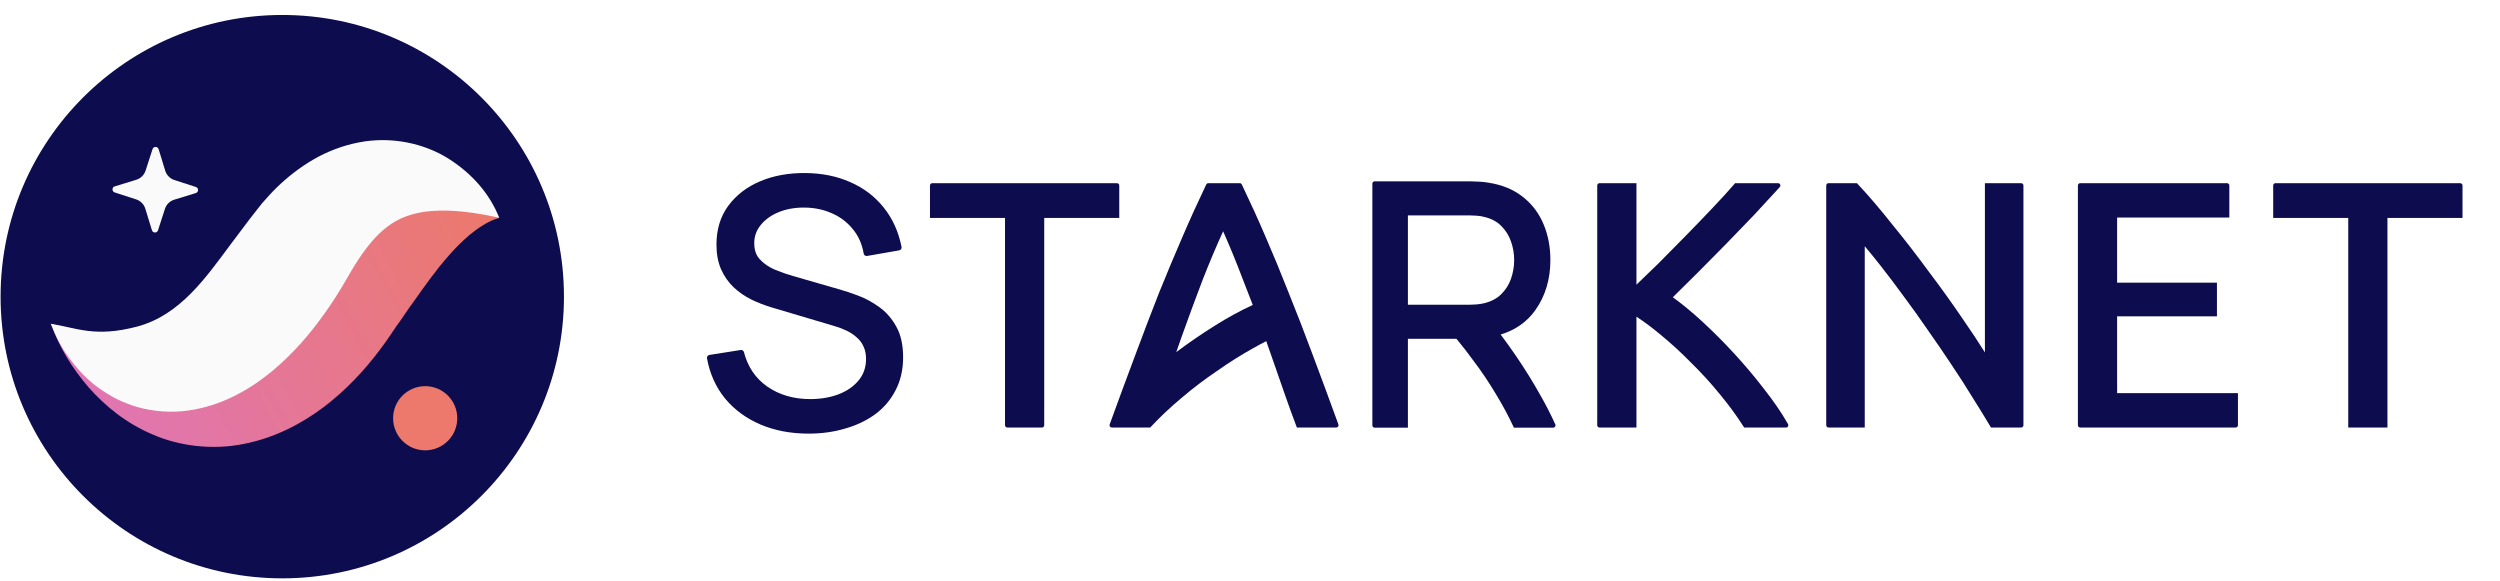
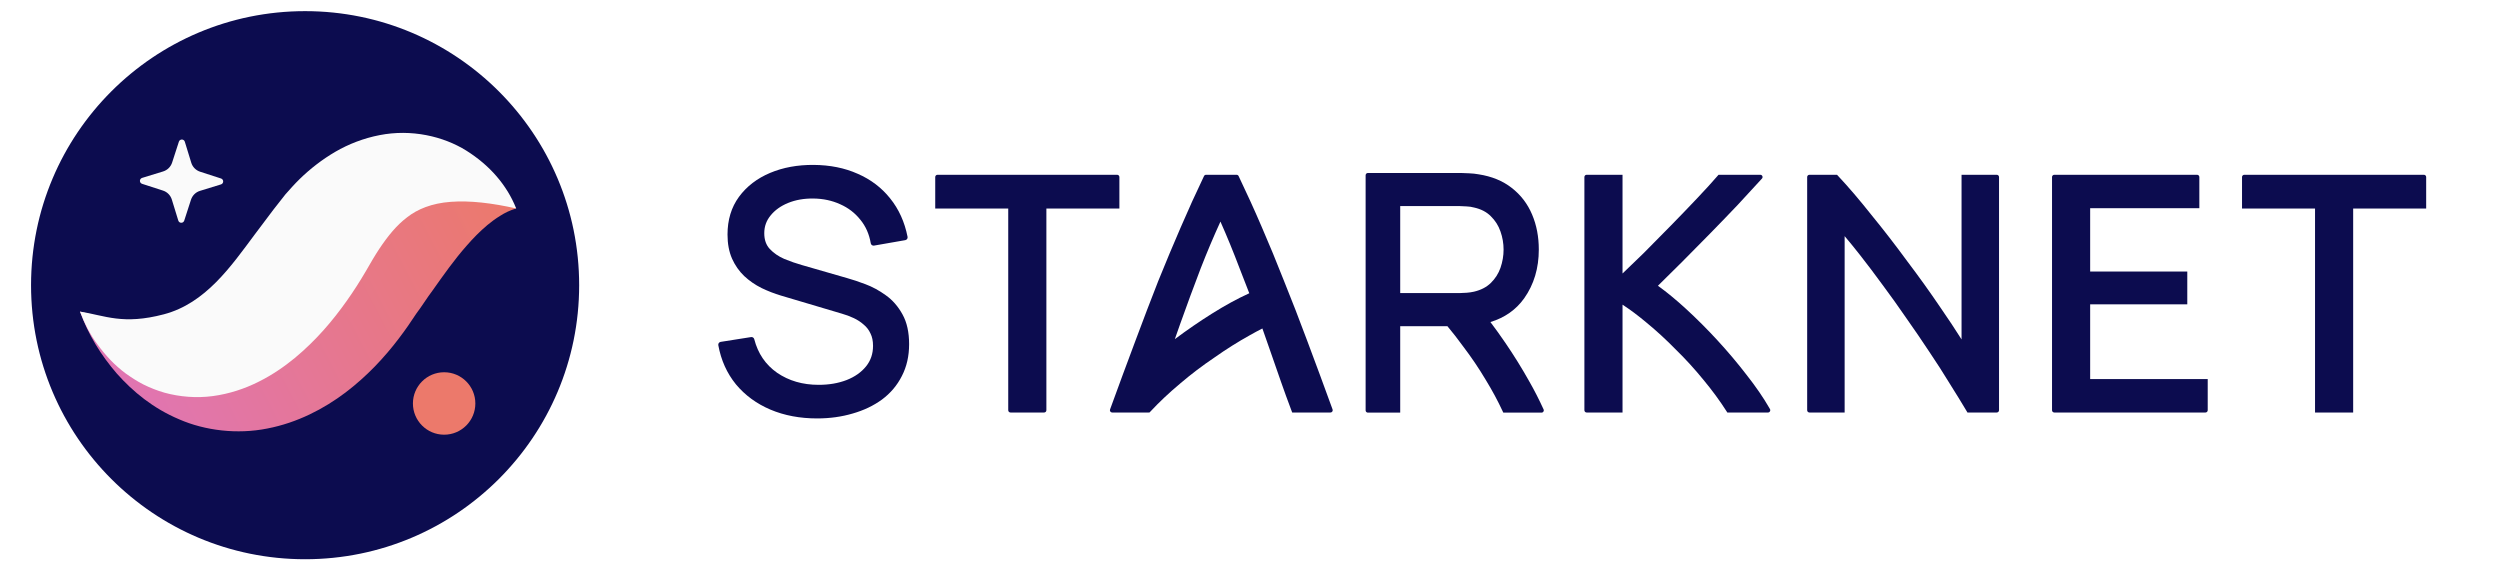
- <svg xmlns="http://www.w3.org/2000/svg" width="142" height="33" viewBox="0 0 142 33" fill="none">
-   <path fill-rule="evenodd" clip-rule="evenodd" d="M0.033 16.85C0.033 25.686 7.196 32.85 16.033 32.85C24.869 32.85 32.033 25.686 32.033 16.85C32.033 8.013 24.869 0.85 16.033 0.85C7.196 0.85 0.033 8.013 0.033 16.85Z" fill="#0C0C4F" />
-   <path fill-rule="evenodd" clip-rule="evenodd" d="M8.975 13.081L9.37 11.861C9.451 11.612 9.647 11.419 9.896 11.343L11.122 10.966C11.292 10.914 11.293 10.675 11.125 10.62L9.904 10.225C9.656 10.145 9.463 9.949 9.386 9.7L9.01 8.474C8.958 8.304 8.719 8.303 8.664 8.471L8.269 9.692C8.189 9.939 7.993 10.132 7.744 10.209L6.518 10.586C6.348 10.638 6.346 10.877 6.515 10.931L7.735 11.326C7.983 11.407 8.176 11.603 8.253 11.852L8.63 13.078C8.681 13.248 8.921 13.249 8.975 13.081Z" fill="#FAFAFA" />
-   <path fill-rule="evenodd" clip-rule="evenodd" d="M28.357 12.371C27.851 11.806 27.062 11.488 26.295 11.357C25.522 11.232 24.712 11.244 23.948 11.379C22.404 11.64 21.001 12.28 19.777 13.069C19.142 13.456 18.6 13.904 18.039 14.36C17.768 14.591 17.522 14.836 17.265 15.079L16.563 15.777C15.8 16.574 15.049 17.3 14.321 17.902C13.591 18.501 12.909 18.956 12.236 19.274C11.563 19.593 10.844 19.781 9.906 19.811C8.977 19.844 7.877 19.676 6.701 19.399C5.518 19.123 4.276 18.73 2.889 18.392C3.373 19.736 4.102 20.923 5.038 22.008C5.985 23.074 7.168 24.046 8.687 24.685C10.185 25.339 12.066 25.573 13.826 25.219C15.59 24.88 17.138 24.064 18.39 23.119C19.644 22.166 20.659 21.079 21.515 19.95C21.751 19.638 21.876 19.463 22.047 19.219L22.52 18.519C22.848 18.086 23.147 17.593 23.472 17.165C24.109 16.266 24.737 15.369 25.467 14.542C25.834 14.123 26.222 13.722 26.679 13.337C26.907 13.149 27.154 12.964 27.427 12.799C27.704 12.62 27.997 12.48 28.357 12.371Z" fill="url(#paint0_linear_1370_41452)" />
-   <path fill-rule="evenodd" clip-rule="evenodd" d="M28.357 12.37C27.814 11 26.804 9.846 25.449 8.995C24.102 8.153 22.232 7.724 20.378 8.09C19.462 8.267 18.575 8.608 17.796 9.062C17.021 9.514 16.327 10.059 15.726 10.643C15.425 10.936 15.153 11.242 14.882 11.549L14.181 12.444L13.097 13.883C11.716 15.736 10.228 17.907 7.787 18.55C5.391 19.181 4.351 18.622 2.889 18.391C3.156 19.082 3.487 19.752 3.937 20.342C4.377 20.944 4.898 21.509 5.545 21.994C5.872 22.226 6.218 22.456 6.601 22.651C6.983 22.839 7.395 23.005 7.834 23.13C8.708 23.369 9.692 23.453 10.645 23.324C11.598 23.197 12.51 22.895 13.306 22.494C14.108 22.096 14.807 21.612 15.432 21.101C16.672 20.071 17.637 18.933 18.452 17.782C18.862 17.206 19.235 16.62 19.579 16.034L19.984 15.336C20.108 15.132 20.233 14.927 20.36 14.735C20.873 13.967 21.376 13.351 21.985 12.889C22.587 12.415 23.424 12.064 24.543 11.983C25.658 11.9 26.944 12.053 28.357 12.37Z" fill="#FAFAFA" />
-   <path fill-rule="evenodd" clip-rule="evenodd" d="M22.328 23.756C22.328 24.763 23.144 25.579 24.151 25.579C25.157 25.579 25.973 24.763 25.973 23.756C25.973 22.75 25.157 21.934 24.151 21.934C23.144 21.934 22.328 22.75 22.328 23.756Z" fill="#EC796B" />
-   <path d="M139.87 12.377V10.536C139.87 10.463 139.81 10.404 139.737 10.404H129.25C129.177 10.404 129.118 10.463 129.118 10.536V12.377H133.38V24.284H135.607V12.377H139.87Z" fill="#0C0C4F" />
-   <path d="M118.158 10.404C118.085 10.404 118.025 10.463 118.025 10.536V24.152C118.025 24.225 118.085 24.284 118.158 24.284H126.983C127.056 24.284 127.115 24.225 127.115 24.152V22.331H120.252V17.969H125.922V16.055H120.252V12.357H126.626V10.536C126.626 10.463 126.567 10.404 126.494 10.404H118.158Z" fill="#0C0C4F" />
-   <path d="M113.04 24.203L113.088 24.284H114.799C114.872 24.284 114.931 24.225 114.931 24.152V10.536C114.931 10.463 114.872 10.404 114.799 10.404H112.743V20.017C112.386 19.448 111.972 18.823 111.5 18.14C110.899 17.252 110.253 16.351 109.561 15.437C108.882 14.51 108.19 13.616 107.484 12.754C106.792 11.878 106.137 11.112 105.521 10.456L105.472 10.404H103.862C103.789 10.404 103.73 10.463 103.73 10.536V24.152C103.73 24.225 103.789 24.284 103.862 24.284H105.918V13.986C106.199 14.319 106.498 14.686 106.815 15.09C107.244 15.636 107.686 16.221 108.141 16.845L108.142 16.846L108.142 16.846C108.597 17.457 109.052 18.094 109.507 18.757L109.508 18.758L109.508 18.759C109.977 19.422 110.425 20.079 110.855 20.73L110.855 20.73L110.855 20.731C111.284 21.368 111.68 21.985 112.044 22.582L112.045 22.583L112.045 22.584C112.423 23.183 112.754 23.723 113.04 24.203Z" fill="#0C0C4F" />
-   <path d="M101.04 10.681L101.09 10.626C101.168 10.541 101.107 10.404 100.993 10.404H98.555L98.505 10.462C98.182 10.837 97.779 11.278 97.298 11.785L97.298 11.785C96.83 12.28 96.328 12.801 95.794 13.348C95.261 13.895 94.721 14.441 94.174 14.988C93.736 15.415 93.328 15.808 92.95 16.169V10.404H90.855C90.782 10.404 90.723 10.463 90.723 10.536V24.152C90.723 24.225 90.782 24.284 90.855 24.284H92.95V17.987C93.409 18.288 93.879 18.641 94.359 19.044L94.36 19.045L94.361 19.046C94.943 19.524 95.512 20.048 96.068 20.617L96.07 20.619L96.071 20.62C96.64 21.176 97.177 21.764 97.681 22.385L97.681 22.386L97.682 22.386C98.186 22.994 98.632 23.601 99.019 24.208L99.068 24.284H101.444C101.546 24.284 101.609 24.174 101.559 24.086L101.53 24.037C101.174 23.416 100.726 22.764 100.188 22.082C99.664 21.4 99.1 20.732 98.498 20.077C97.895 19.422 97.279 18.806 96.65 18.229C96.08 17.707 95.535 17.258 95.016 16.884C95.458 16.453 95.926 15.991 96.42 15.496C96.968 14.948 97.516 14.394 98.064 13.833C98.625 13.259 99.16 12.704 99.669 12.169L99.67 12.168L99.67 12.168C100.179 11.62 100.635 11.124 101.04 10.681Z" fill="#0C0C4F" />
-   <path fill-rule="evenodd" clip-rule="evenodd" d="M78.082 10.299C78.009 10.299 77.95 10.358 77.95 10.431V24.159C77.95 24.232 78.009 24.291 78.082 24.291H79.969V19.244H82.726C83.036 19.615 83.338 20.004 83.633 20.409L83.634 20.411L83.635 20.412C84.118 21.045 84.564 21.705 84.973 22.392L84.973 22.393L84.974 22.394C85.344 23.002 85.668 23.603 85.944 24.196L85.989 24.291H88.222C88.317 24.291 88.381 24.193 88.342 24.106C88.085 23.543 87.806 22.992 87.497 22.455C87.077 21.705 86.617 20.962 86.115 20.227C85.829 19.807 85.536 19.398 85.237 19.002C86.07 18.747 86.729 18.287 87.206 17.619L87.206 17.618C87.778 16.809 88.062 15.858 88.062 14.771C88.062 14.025 87.932 13.342 87.669 12.724C87.406 12.098 87.009 11.579 86.48 11.169C85.955 10.757 85.309 10.495 84.547 10.377C84.369 10.345 84.186 10.325 83.997 10.318C83.812 10.306 83.651 10.299 83.514 10.299C82.935 10.299 82.356 10.299 81.777 10.299L81.777 10.299C80.545 10.299 79.314 10.299 78.082 10.299ZM86.005 14.771C86.005 15.132 85.945 15.487 85.824 15.837C85.706 16.173 85.518 16.467 85.258 16.722C85.011 16.962 84.686 17.133 84.274 17.229C84.143 17.259 84.002 17.28 83.852 17.292L83.851 17.292L83.851 17.292C83.703 17.304 83.571 17.31 83.457 17.31H79.969V12.233H83.457C83.571 12.233 83.703 12.239 83.851 12.251L83.855 12.251L83.858 12.252C84.005 12.258 84.141 12.278 84.267 12.312L84.271 12.313L84.275 12.314C84.686 12.404 85.01 12.574 85.256 12.82L85.257 12.821L85.258 12.821C85.518 13.075 85.706 13.373 85.824 13.715L85.824 13.716L85.825 13.716C85.945 14.059 86.005 14.411 86.005 14.771Z" fill="#0C0C4F" />
-   <path fill-rule="evenodd" clip-rule="evenodd" d="M72.996 22.452L72.996 22.452L72.996 22.453C73.192 23.015 73.401 23.589 73.623 24.177L73.663 24.284H75.897C75.989 24.284 76.053 24.193 76.021 24.107C75.534 22.766 75.041 21.427 74.538 20.092C74.082 18.866 73.632 17.705 73.188 16.608C72.757 15.512 72.327 14.468 71.896 13.476C71.464 12.467 71.009 11.469 70.535 10.479C70.513 10.433 70.467 10.404 70.416 10.404H68.634C68.584 10.404 68.537 10.433 68.515 10.479C68.041 11.469 67.587 12.467 67.154 13.476C66.724 14.468 66.287 15.512 65.843 16.608L65.843 16.608L65.842 16.609C65.412 17.705 64.968 18.866 64.512 20.092C64.009 21.427 63.517 22.766 63.029 24.107C62.998 24.193 63.061 24.284 63.153 24.284H65.291L65.291 24.284H65.333L65.382 24.231C65.898 23.677 66.475 23.134 67.112 22.601L67.113 22.6L67.114 22.6C67.754 22.053 68.421 21.547 69.115 21.079L69.117 21.078L69.118 21.077C69.803 20.594 70.491 20.16 71.184 19.776L71.185 19.775L71.186 19.775C71.435 19.633 71.681 19.5 71.923 19.378L72.39 20.713L72.391 20.714L72.391 20.714C72.599 21.3 72.8 21.879 72.996 22.452ZM70.593 15.868L70.593 15.869L70.594 15.87C70.782 16.346 70.97 16.831 71.158 17.323C71.144 17.329 71.13 17.335 71.115 17.342C70.453 17.644 69.741 18.034 68.98 18.511C68.252 18.968 67.529 19.464 66.812 20L67.115 19.133C67.517 18.006 67.919 16.918 68.32 15.869C68.69 14.922 69.074 14.012 69.474 13.138C69.862 14.012 70.235 14.922 70.593 15.868Z" fill="#0C0C4F" />
-   <path d="M63.574 12.377V10.536C63.574 10.463 63.515 10.404 63.442 10.404H52.955C52.882 10.404 52.823 10.463 52.823 10.536V12.377H57.085V24.152C57.085 24.225 57.144 24.284 57.217 24.284H59.18C59.253 24.284 59.312 24.225 59.312 24.152V12.377H63.574Z" fill="#0C0C4F" />
-   <path d="M43.2 24.115L43.2 24.115C42.392 23.77 41.72 23.279 41.187 22.64L41.187 22.639L41.186 22.638C40.659 21.991 40.316 21.228 40.157 20.353C40.15 20.309 40.16 20.264 40.185 20.228C40.211 20.191 40.25 20.167 40.294 20.16L42.071 19.88C42.155 19.867 42.235 19.92 42.256 20.002C42.472 20.841 42.916 21.492 43.59 21.964C44.274 22.432 45.08 22.668 46.016 22.668C46.623 22.668 47.165 22.574 47.645 22.39C48.131 22.199 48.508 21.931 48.783 21.59C49.054 21.255 49.191 20.858 49.191 20.391C49.191 20.101 49.139 19.864 49.044 19.673L49.042 19.668C48.949 19.465 48.819 19.295 48.652 19.157L48.648 19.153C48.48 19.003 48.287 18.877 48.069 18.773C47.846 18.668 47.613 18.581 47.371 18.513L47.369 18.512L43.825 17.46C43.431 17.341 43.049 17.193 42.681 17.016L42.68 17.015L42.679 17.015C42.305 16.828 41.97 16.597 41.675 16.322L41.674 16.321L41.673 16.32C41.374 16.035 41.136 15.695 40.961 15.303L40.96 15.302C40.782 14.897 40.695 14.426 40.695 13.894C40.695 13.04 40.916 12.303 41.364 11.691L41.365 11.691C41.815 11.079 42.422 10.614 43.181 10.295C43.938 9.976 44.788 9.822 45.727 9.828C46.679 9.835 47.536 10.006 48.293 10.344C49.056 10.676 49.69 11.156 50.19 11.782C50.697 12.41 51.035 13.159 51.208 14.026C51.216 14.069 51.207 14.114 51.182 14.151C51.157 14.188 51.118 14.213 51.074 14.22L49.249 14.539C49.206 14.547 49.161 14.537 49.126 14.511C49.09 14.486 49.065 14.447 49.058 14.404C48.966 13.864 48.761 13.405 48.447 13.024L48.445 13.022C48.134 12.631 47.743 12.332 47.272 12.124L47.27 12.123C46.797 11.908 46.276 11.796 45.705 11.79L45.705 11.79C45.157 11.784 44.668 11.871 44.234 12.048C43.799 12.226 43.46 12.471 43.209 12.781L43.209 12.782C42.963 13.081 42.841 13.423 42.841 13.816C42.841 14.207 42.952 14.509 43.163 14.736C43.39 14.976 43.67 15.169 44.005 15.315C44.359 15.461 44.703 15.581 45.037 15.675L45.038 15.675L47.682 16.438C47.991 16.523 48.343 16.641 48.738 16.79C49.152 16.943 49.551 17.16 49.935 17.438C50.33 17.717 50.655 18.09 50.91 18.553C51.172 19.023 51.297 19.606 51.297 20.294C51.297 20.986 51.158 21.608 50.874 22.155C50.598 22.7 50.211 23.157 49.715 23.526L49.714 23.526C49.221 23.887 48.649 24.158 48.002 24.343C47.355 24.535 46.664 24.63 45.929 24.63C44.925 24.63 44.015 24.459 43.2 24.115Z" fill="#0C0C4F" />
+ <svg xmlns="http://www.w3.org/2000/svg" height="40" viewBox="0 0 178 41" fill="none" width="178">
+   <path d="M0.041 20.814C0.041 31.859 8.995 40.813 20.041 40.813C31.087 40.813 40.042 31.859 40.042 20.814C40.042 9.768 31.087 0.813 20.041 0.813C8.995 0.813 0.041 9.768 0.041 20.814Z" fill="#0C0C4F" fill-rule="evenodd" clip-rule="evenodd" />
+   <path fill-rule="evenodd" clip-rule="evenodd" d="M11.22 16.101L11.713 14.576C11.814 14.266 12.058 14.024 12.37 13.929L13.902 13.458C14.115 13.393 14.116 13.094 13.906 13.026L12.38 12.532C12.07 12.431 11.829 12.187 11.733 11.875L11.262 10.342C11.198 10.131 10.898 10.129 10.83 10.34L10.336 11.865C10.236 12.175 9.991 12.416 9.68 12.512L8.147 12.983C7.935 13.048 7.933 13.347 8.144 13.415L9.67 13.909C9.979 14.009 10.221 14.254 10.316 14.566L10.787 16.098C10.852 16.31 11.151 16.312 11.22 16.101Z" fill="#FAFAFA" />
+   <path fill-rule="evenodd" clip-rule="evenodd" d="M35.446 15.213C34.814 14.507 33.828 14.109 32.869 13.946C31.903 13.789 30.89 13.804 29.936 13.973C28.005 14.3 26.252 15.099 24.722 16.085C23.928 16.569 23.25 17.129 22.549 17.699C22.21 17.988 21.902 18.295 21.581 18.597L20.704 19.47C19.75 20.467 18.811 21.374 17.902 22.127C16.989 22.875 16.136 23.444 15.295 23.841C14.454 24.24 13.555 24.475 12.383 24.513C11.221 24.554 9.846 24.344 8.376 23.998C6.898 23.653 5.346 23.162 3.611 22.739C4.216 24.419 5.128 25.902 6.298 27.259C7.482 28.592 8.96 29.807 10.859 30.606C12.731 31.422 15.083 31.715 17.283 31.273C19.488 30.849 21.423 29.828 22.987 28.648C24.555 27.456 25.824 26.098 26.894 24.686C27.189 24.296 27.345 24.078 27.559 23.773L28.149 22.898C28.56 22.357 28.934 21.741 29.34 21.205C30.136 20.082 30.922 18.96 31.834 17.927C32.293 17.403 32.777 16.901 33.349 16.42C33.634 16.185 33.942 15.954 34.284 15.747C34.63 15.524 34.996 15.349 35.446 15.213Z" fill="url(#paint0_linear_789_81789)" />
+   <path fill-rule="evenodd" clip-rule="evenodd" d="M35.446 15.213C34.767 13.5 33.505 12.059 31.811 10.995C30.128 9.942 27.79 9.405 25.472 9.863C24.328 10.084 23.219 10.511 22.245 11.078C21.277 11.644 20.408 12.324 19.657 13.054C19.282 13.421 18.941 13.803 18.603 14.187L17.726 15.305L16.371 17.105C14.645 19.42 12.785 22.134 9.734 22.938C6.738 23.727 5.439 23.028 3.611 22.739C3.945 23.603 4.359 24.441 4.921 25.178C5.472 25.93 6.122 26.637 6.931 27.243C7.34 27.534 7.772 27.821 8.251 28.064C8.728 28.299 9.243 28.506 9.792 28.662C10.885 28.962 12.115 29.067 13.306 28.906C14.498 28.747 15.637 28.369 16.633 27.867C17.636 27.371 18.509 26.766 19.289 26.127C20.84 24.839 22.046 23.416 23.065 21.978C23.578 21.259 24.043 20.526 24.473 19.793L24.98 18.921C25.134 18.665 25.291 18.409 25.45 18.17C26.092 17.209 26.719 16.439 27.482 15.862C28.233 15.269 29.28 14.831 30.679 14.729C32.072 14.626 33.68 14.816 35.446 15.213Z" fill="#FAFAFA" />
+   <path fill-rule="evenodd" clip-rule="evenodd" d="M27.91 29.445C27.91 30.704 28.931 31.724 30.189 31.724C31.447 31.724 32.466 30.704 32.466 29.445C32.466 28.187 31.447 27.167 30.189 27.167C28.931 27.167 27.91 28.187 27.91 29.445Z" fill="#EC796B" />
+   <path d="M174.837 15.221V12.92C174.837 12.829 174.763 12.755 174.672 12.755H161.563C161.472 12.755 161.398 12.829 161.398 12.92V15.221H166.726V30.105H169.509V15.221H174.837Z" fill="#0C0C4F" />
+   <path d="M147.697 12.755C147.606 12.755 147.532 12.829 147.532 12.92V29.939C147.532 30.03 147.606 30.105 147.697 30.105H158.729C158.82 30.105 158.894 30.03 158.894 29.939V27.663H150.315V22.21H157.403V19.818H150.315V15.196H158.283V12.92C158.283 12.829 158.209 12.755 158.118 12.755H147.697Z" fill="#0C0C4F" />
+   <path d="M141.3 30.003L141.36 30.105H143.498C143.59 30.105 143.664 30.03 143.664 29.939V12.92C143.664 12.829 143.59 12.755 143.498 12.755H140.929V24.77C140.483 24.06 139.965 23.278 139.375 22.425C138.624 21.315 137.816 20.188 136.951 19.046C136.102 17.887 135.237 16.769 134.355 15.691C133.489 14.597 132.671 13.639 131.901 12.82L131.84 12.755H129.827C129.736 12.755 129.662 12.829 129.662 12.92V29.939C129.662 30.03 129.736 30.105 129.827 30.105H132.397V17.233C132.748 17.648 133.122 18.107 133.519 18.612C134.055 19.294 134.607 20.026 135.176 20.806L135.177 20.807L135.178 20.808C135.746 21.571 136.315 22.367 136.884 23.196L136.884 23.197L136.885 23.198C137.471 24.028 138.032 24.849 138.568 25.662L138.569 25.662L138.569 25.663C139.105 26.459 139.6 27.23 140.055 27.977L140.056 27.978L140.056 27.98C140.528 28.728 140.943 29.403 141.3 30.003Z" fill="#0C0C4F" />
+   <path d="M126.3 13.1L126.363 13.031C126.46 12.925 126.385 12.755 126.241 12.755H123.194L123.132 12.826C122.727 13.296 122.225 13.847 121.623 14.481L121.623 14.481C121.037 15.1 120.411 15.751 119.743 16.434C119.076 17.118 118.401 17.801 117.717 18.485C117.171 19.018 116.661 19.51 116.187 19.96V12.755H113.569C113.478 12.755 113.404 12.829 113.404 12.92V29.939C113.404 30.03 113.478 30.105 113.569 30.105H116.187V22.234C116.762 22.61 117.349 23.05 117.95 23.555L117.95 23.556L117.951 23.556C118.678 24.154 119.39 24.809 120.086 25.521L120.087 25.523L120.089 25.524C120.8 26.219 121.471 26.955 122.101 27.731L122.102 27.732L122.103 27.733C122.733 28.492 123.29 29.251 123.774 30.009L123.835 30.105H126.805C126.932 30.105 127.012 29.967 126.949 29.857L126.913 29.795C126.467 29.019 125.908 28.205 125.235 27.352C124.58 26.5 123.876 25.665 123.122 24.846C122.369 24.027 121.599 23.257 120.813 22.536C120.1 21.883 119.419 21.322 118.771 20.855C119.323 20.316 119.908 19.738 120.526 19.119C121.211 18.435 121.896 17.742 122.58 17.04C123.282 16.323 123.95 15.63 124.586 14.961L124.587 14.96L124.588 14.959C125.224 14.275 125.795 13.655 126.3 13.1Z" fill="#0C0C4F" />
+   <path fill-rule="evenodd" clip-rule="evenodd" d="M97.603 12.624C97.511 12.624 97.438 12.698 97.438 12.79V29.949C97.438 30.041 97.512 30.114 97.603 30.114H99.962V23.805H103.407C103.795 24.27 104.173 24.755 104.541 25.262L104.543 25.264L104.544 25.266C105.147 26.057 105.705 26.882 106.216 27.741L106.217 27.742L106.217 27.743C106.681 28.503 107.085 29.254 107.43 29.995L107.486 30.114H110.277C110.397 30.114 110.477 29.991 110.427 29.882C110.106 29.179 109.758 28.49 109.372 27.819C108.847 26.881 108.271 25.953 107.644 25.034C107.286 24.509 106.92 23.998 106.546 23.503C107.588 23.185 108.411 22.609 109.007 21.774L109.008 21.773C109.723 20.762 110.077 19.573 110.077 18.215C110.077 17.282 109.915 16.427 109.587 15.656C109.257 14.873 108.761 14.224 108.1 13.712C107.444 13.197 106.636 12.869 105.684 12.722C105.462 12.681 105.232 12.657 104.996 12.648C104.765 12.632 104.563 12.624 104.392 12.624C103.668 12.624 102.945 12.624 102.221 12.624L102.221 12.624C100.681 12.624 99.142 12.624 97.603 12.624ZM107.506 18.215C107.506 18.666 107.431 19.109 107.28 19.546C107.133 19.966 106.898 20.334 106.572 20.652C106.264 20.954 105.857 21.167 105.342 21.287C105.179 21.324 105.003 21.35 104.814 21.365L104.814 21.365L104.814 21.365C104.628 21.381 104.464 21.388 104.321 21.388H99.962V15.041H104.321C104.464 15.041 104.628 15.049 104.814 15.064L104.818 15.065L104.822 15.065C105.006 15.072 105.176 15.098 105.334 15.141L105.339 15.142L105.344 15.143C105.857 15.255 106.263 15.468 106.57 15.775L106.571 15.776L106.572 15.777C106.897 16.095 107.133 16.466 107.28 16.895L107.28 16.895L107.281 16.896C107.431 17.325 107.506 17.764 107.506 18.215Z" fill="#0C0C4F" />
+   <path fill-rule="evenodd" clip-rule="evenodd" d="M91.245 27.814L91.245 27.815L91.245 27.815C91.49 28.518 91.752 29.236 92.029 29.971L92.08 30.105H94.872C94.987 30.105 95.066 29.991 95.027 29.883C94.417 28.207 93.801 26.534 93.173 24.864C92.603 23.332 92.04 21.88 91.485 20.51C90.947 19.14 90.409 17.835 89.87 16.594C89.33 15.334 88.761 14.086 88.169 12.849C88.142 12.791 88.084 12.755 88.02 12.755H85.793C85.73 12.755 85.672 12.791 85.644 12.849C85.052 14.086 84.484 15.334 83.943 16.594C83.405 17.834 82.858 19.139 82.304 20.509L82.303 20.51L82.303 20.511C81.765 21.881 81.211 23.332 80.64 24.864C80.012 26.533 79.396 28.207 78.786 29.883C78.747 29.991 78.827 30.105 78.942 30.105H81.615L81.615 30.104H81.667L81.728 30.039C82.373 29.346 83.094 28.667 83.891 28.001L83.891 28L83.892 27.999C84.692 27.316 85.526 26.683 86.394 26.099L86.396 26.097L86.398 26.096C87.254 25.492 88.114 24.95 88.98 24.469L88.981 24.469L88.982 24.468C89.294 24.291 89.601 24.125 89.904 23.972L90.488 25.641L90.488 25.642L90.488 25.642C90.749 26.374 91.001 27.098 91.245 27.814ZM88.241 19.584L88.242 19.586L88.242 19.587C88.477 20.182 88.713 20.788 88.948 21.403C88.93 21.411 88.912 21.419 88.894 21.427C88.066 21.804 87.177 22.291 86.225 22.888C85.315 23.459 84.411 24.08 83.515 24.75L83.895 23.666C84.397 22.257 84.899 20.897 85.401 19.586C85.862 18.403 86.343 17.265 86.843 16.172C87.328 17.265 87.794 18.402 88.241 19.584Z" fill="#0C0C4F" />
+   <path d="M79.468 15.221V12.92C79.468 12.829 79.394 12.755 79.302 12.755H66.194C66.102 12.755 66.028 12.829 66.028 12.92V15.221H71.356V29.939C71.356 30.03 71.43 30.105 71.522 30.105H73.975C74.066 30.105 74.14 30.03 74.14 29.939V15.221H79.468Z" fill="#0C0C4F" />
+   <path d="M54 29.893L54 29.893C52.99 29.463 52.15 28.849 51.484 28.05L51.483 28.048L51.483 28.048C50.824 27.238 50.396 26.285 50.197 25.191C50.187 25.136 50.2 25.08 50.232 25.035C50.264 24.989 50.313 24.959 50.368 24.95L52.588 24.6C52.693 24.584 52.794 24.649 52.82 24.753C53.09 25.801 53.646 26.615 54.488 27.205C55.342 27.789 56.35 28.085 57.52 28.085C58.279 28.085 58.957 27.968 59.557 27.737C60.164 27.499 60.635 27.164 60.979 26.738C61.318 26.319 61.489 25.822 61.489 25.238C61.489 24.876 61.425 24.58 61.305 24.341L61.302 24.335C61.186 24.081 61.024 23.869 60.815 23.696L60.809 23.691C60.6 23.504 60.359 23.346 60.087 23.217C59.807 23.085 59.517 22.976 59.214 22.891L59.211 22.89L54.782 21.575C54.288 21.427 53.812 21.242 53.351 21.02L53.35 21.019L53.349 21.018C52.881 20.785 52.463 20.496 52.094 20.152L52.092 20.151L52.092 20.151C51.718 19.793 51.421 19.369 51.201 18.879L51.201 18.878C50.977 18.371 50.869 17.783 50.869 17.117C50.869 16.05 51.145 15.129 51.706 14.364L51.706 14.364C52.269 13.599 53.028 13.018 53.976 12.619C54.923 12.22 55.985 12.027 57.159 12.035C58.349 12.044 59.42 12.257 60.367 12.681C61.321 13.095 62.112 13.695 62.737 14.478C63.371 15.262 63.794 16.199 64.009 17.282C64.02 17.337 64.009 17.393 63.977 17.439C63.946 17.485 63.897 17.516 63.842 17.526L61.562 17.924C61.508 17.933 61.452 17.921 61.407 17.889C61.362 17.858 61.332 17.809 61.323 17.755C61.208 17.079 60.952 16.506 60.559 16.03L60.556 16.027C60.167 15.539 59.679 15.165 59.09 14.905L59.088 14.904C58.496 14.635 57.845 14.495 57.131 14.488L57.131 14.488C56.447 14.48 55.835 14.589 55.293 14.81C54.749 15.032 54.325 15.339 54.012 15.726L54.011 15.728C53.704 16.101 53.551 16.529 53.551 17.02C53.551 17.509 53.69 17.886 53.954 18.171C54.238 18.47 54.588 18.711 55.006 18.894C55.449 19.076 55.879 19.226 56.297 19.344L56.298 19.344L59.603 20.297C59.989 20.404 60.429 20.551 60.923 20.737C61.44 20.929 61.939 21.199 62.419 21.547C62.913 21.896 63.319 22.363 63.638 22.942C63.965 23.528 64.122 24.257 64.122 25.118C64.122 25.983 63.947 26.76 63.592 27.444C63.248 28.125 62.764 28.696 62.144 29.157L62.143 29.158C61.526 29.608 60.812 29.948 60.003 30.179C59.194 30.418 58.33 30.537 57.411 30.537C56.157 30.537 55.019 30.324 54 29.893Z" fill="#0C0C4F" />
  <defs>
-     <linearGradient id="paint0_linear_1370_41452" x1="28.221" y1="11.891" x2="-13.401" y2="33.545" gradientUnits="userSpaceOnUse">
+     <linearGradient id="paint0_linear_789_81789" x1="35.276" y1="14.612" x2="-16.751" y2="41.681" gradientUnits="userSpaceOnUse">
      <stop stop-color="#EC796B" />
      <stop offset="1" stop-color="#D672EF" />
    </linearGradient>
  </defs>
</svg>
